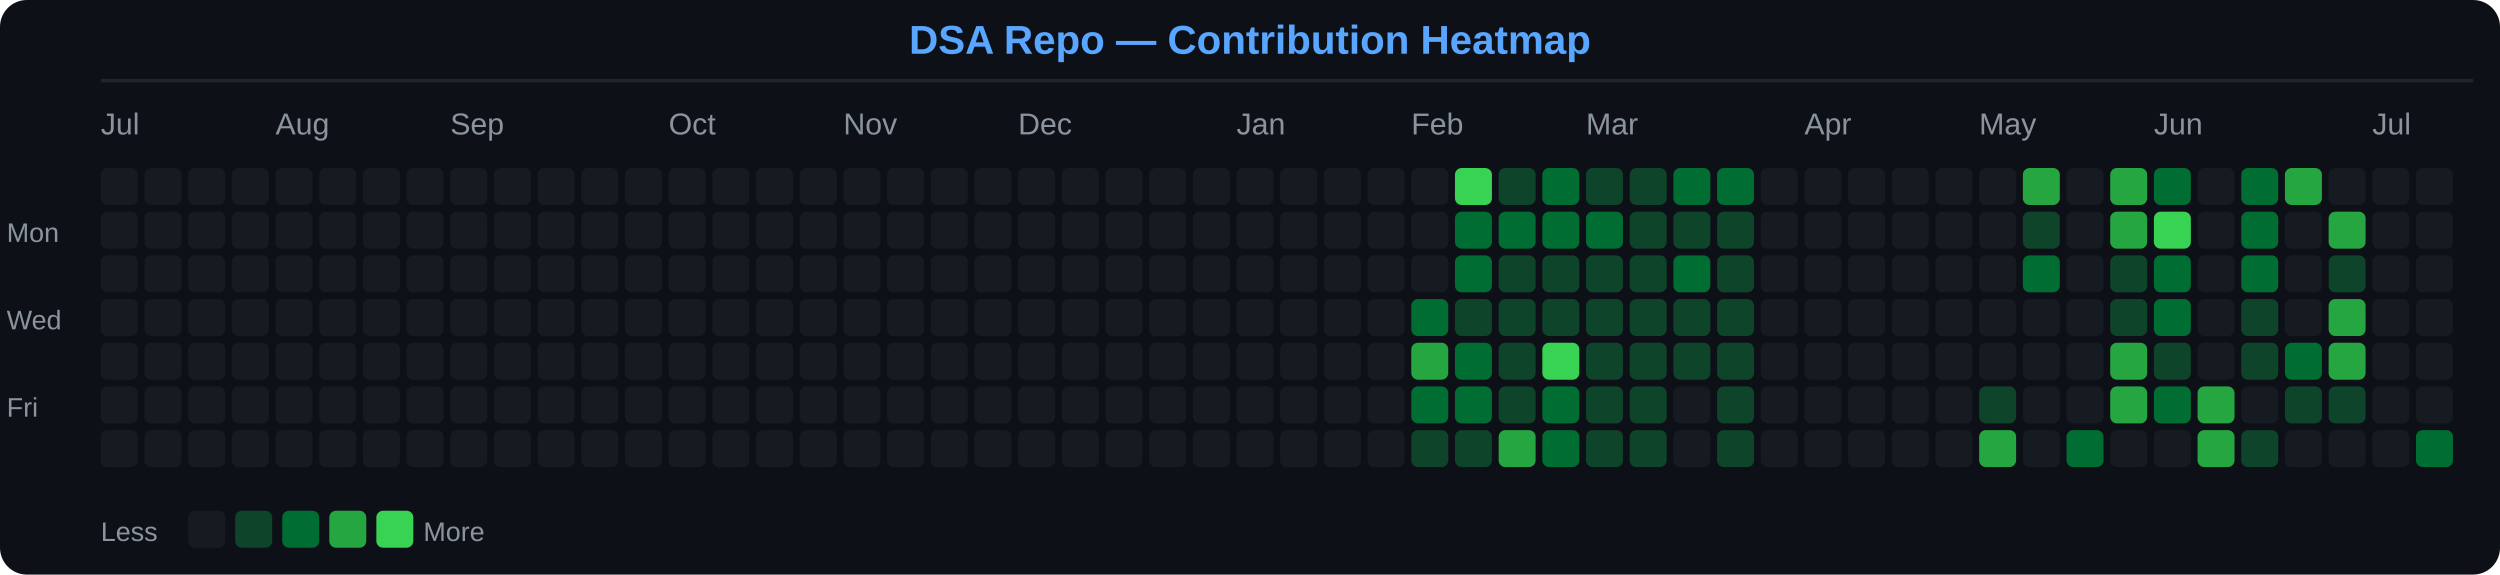
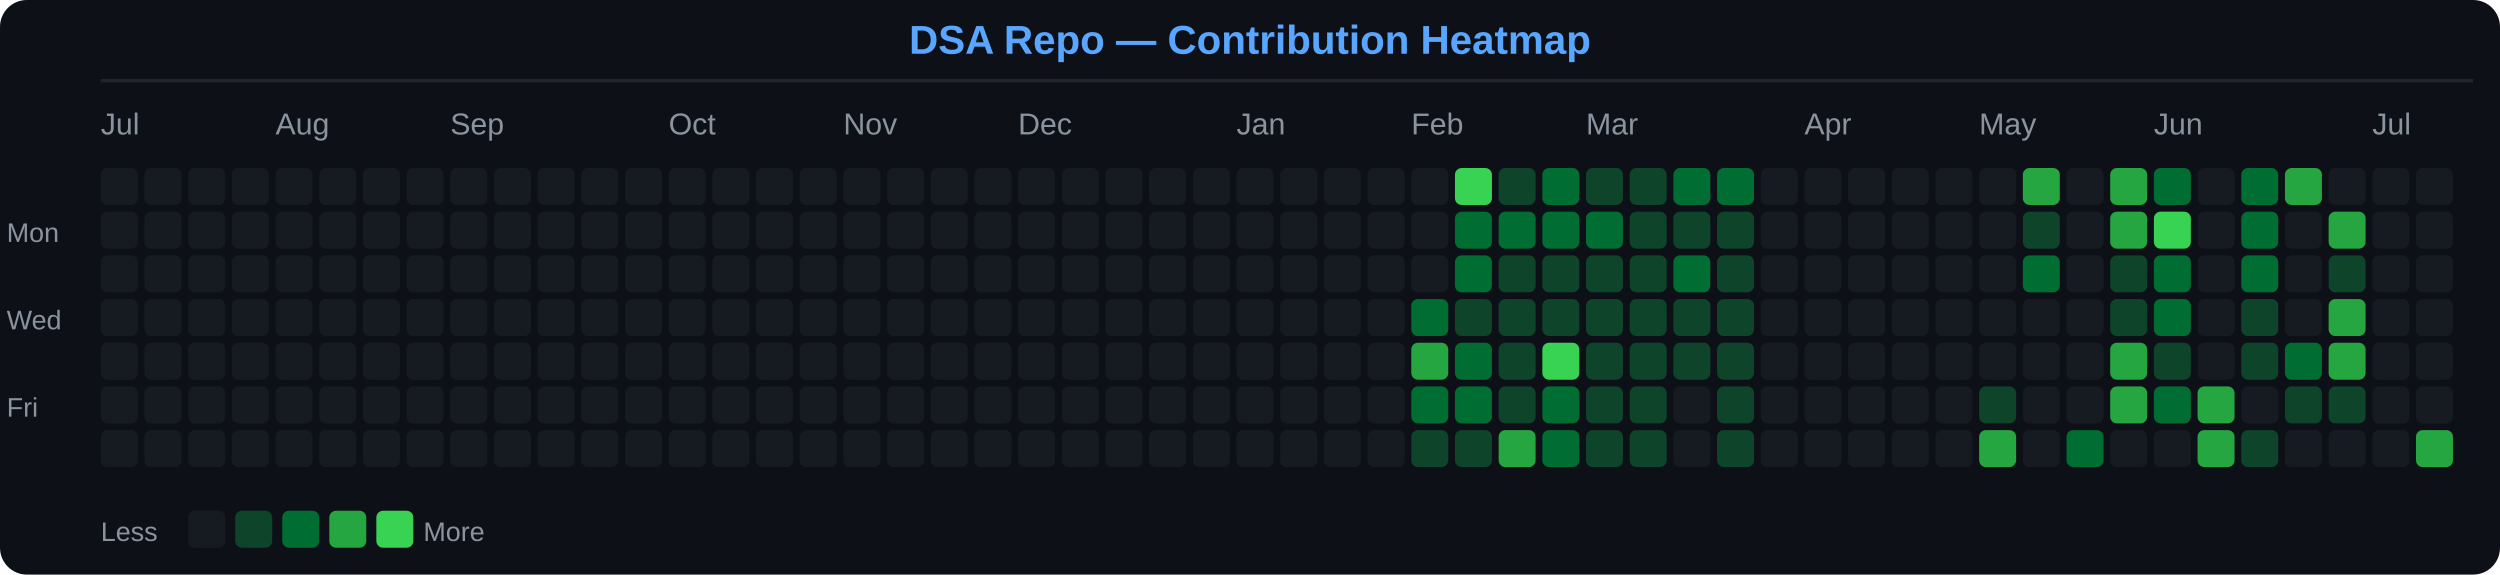
<svg xmlns="http://www.w3.org/2000/svg" width="744" height="171" viewBox="0 0 744 171">
  <rect width="744" height="171" fill="#0d1117" rx="8" />
  <text x="372" y="16" fill="#58a6ff" font-family="Arial,sans-serif" font-size="12" text-anchor="middle" font-weight="bold">DSA Repo — Contribution Heatmap</text>
  <line x1="30" y1="24" x2="736" y2="24" stroke="#21262d" stroke-width="1" />
  <text x="2" y="72" fill="#8b949e" font-family="Arial,sans-serif" font-size="8">Mon</text>
  <text x="2" y="98" fill="#8b949e" font-family="Arial,sans-serif" font-size="8">Wed</text>
  <text x="2" y="124" fill="#8b949e" font-family="Arial,sans-serif" font-size="8">Fri</text>
  <text x="30" y="40" fill="#8b949e" font-family="Arial,sans-serif" font-size="9">Jul</text>
  <rect x="30" y="50" width="11" height="11" rx="2" fill="#161b22" />
  <rect x="30" y="63" width="11" height="11" rx="2" fill="#161b22" />
  <rect x="30" y="76" width="11" height="11" rx="2" fill="#161b22" />
  <rect x="30" y="89" width="11" height="11" rx="2" fill="#161b22" />
  <rect x="30" y="102" width="11" height="11" rx="2" fill="#161b22" />
  <rect x="30" y="115" width="11" height="11" rx="2" fill="#161b22" />
  <rect x="30" y="128" width="11" height="11" rx="2" fill="#161b22" />
  <rect x="43" y="50" width="11" height="11" rx="2" fill="#161b22" />
  <rect x="43" y="63" width="11" height="11" rx="2" fill="#161b22" />
  <rect x="43" y="76" width="11" height="11" rx="2" fill="#161b22" />
  <rect x="43" y="89" width="11" height="11" rx="2" fill="#161b22" />
  <rect x="43" y="102" width="11" height="11" rx="2" fill="#161b22" />
  <rect x="43" y="115" width="11" height="11" rx="2" fill="#161b22" />
  <rect x="43" y="128" width="11" height="11" rx="2" fill="#161b22" />
  <rect x="56" y="50" width="11" height="11" rx="2" fill="#161b22" />
  <rect x="56" y="63" width="11" height="11" rx="2" fill="#161b22" />
  <rect x="56" y="76" width="11" height="11" rx="2" fill="#161b22" />
  <rect x="56" y="89" width="11" height="11" rx="2" fill="#161b22" />
  <rect x="56" y="102" width="11" height="11" rx="2" fill="#161b22" />
  <rect x="56" y="115" width="11" height="11" rx="2" fill="#161b22" />
  <rect x="56" y="128" width="11" height="11" rx="2" fill="#161b22" />
  <rect x="69" y="50" width="11" height="11" rx="2" fill="#161b22" />
  <rect x="69" y="63" width="11" height="11" rx="2" fill="#161b22" />
  <rect x="69" y="76" width="11" height="11" rx="2" fill="#161b22" />
  <rect x="69" y="89" width="11" height="11" rx="2" fill="#161b22" />
  <rect x="69" y="102" width="11" height="11" rx="2" fill="#161b22" />
  <rect x="69" y="115" width="11" height="11" rx="2" fill="#161b22" />
  <rect x="69" y="128" width="11" height="11" rx="2" fill="#161b22" />
  <text x="82" y="40" fill="#8b949e" font-family="Arial,sans-serif" font-size="9">Aug</text>
  <rect x="82" y="50" width="11" height="11" rx="2" fill="#161b22" />
  <rect x="82" y="63" width="11" height="11" rx="2" fill="#161b22" />
  <rect x="82" y="76" width="11" height="11" rx="2" fill="#161b22" />
  <rect x="82" y="89" width="11" height="11" rx="2" fill="#161b22" />
  <rect x="82" y="102" width="11" height="11" rx="2" fill="#161b22" />
  <rect x="82" y="115" width="11" height="11" rx="2" fill="#161b22" />
  <rect x="82" y="128" width="11" height="11" rx="2" fill="#161b22" />
  <rect x="95" y="50" width="11" height="11" rx="2" fill="#161b22" />
  <rect x="95" y="63" width="11" height="11" rx="2" fill="#161b22" />
  <rect x="95" y="76" width="11" height="11" rx="2" fill="#161b22" />
  <rect x="95" y="89" width="11" height="11" rx="2" fill="#161b22" />
  <rect x="95" y="102" width="11" height="11" rx="2" fill="#161b22" />
  <rect x="95" y="115" width="11" height="11" rx="2" fill="#161b22" />
  <rect x="95" y="128" width="11" height="11" rx="2" fill="#161b22" />
  <rect x="108" y="50" width="11" height="11" rx="2" fill="#161b22" />
  <rect x="108" y="63" width="11" height="11" rx="2" fill="#161b22" />
  <rect x="108" y="76" width="11" height="11" rx="2" fill="#161b22" />
  <rect x="108" y="89" width="11" height="11" rx="2" fill="#161b22" />
  <rect x="108" y="102" width="11" height="11" rx="2" fill="#161b22" />
  <rect x="108" y="115" width="11" height="11" rx="2" fill="#161b22" />
  <rect x="108" y="128" width="11" height="11" rx="2" fill="#161b22" />
  <rect x="121" y="50" width="11" height="11" rx="2" fill="#161b22" />
  <rect x="121" y="63" width="11" height="11" rx="2" fill="#161b22" />
  <rect x="121" y="76" width="11" height="11" rx="2" fill="#161b22" />
  <rect x="121" y="89" width="11" height="11" rx="2" fill="#161b22" />
  <rect x="121" y="102" width="11" height="11" rx="2" fill="#161b22" />
  <rect x="121" y="115" width="11" height="11" rx="2" fill="#161b22" />
  <rect x="121" y="128" width="11" height="11" rx="2" fill="#161b22" />
  <text x="134" y="40" fill="#8b949e" font-family="Arial,sans-serif" font-size="9">Sep</text>
  <rect x="134" y="50" width="11" height="11" rx="2" fill="#161b22" />
  <rect x="134" y="63" width="11" height="11" rx="2" fill="#161b22" />
  <rect x="134" y="76" width="11" height="11" rx="2" fill="#161b22" />
  <rect x="134" y="89" width="11" height="11" rx="2" fill="#161b22" />
  <rect x="134" y="102" width="11" height="11" rx="2" fill="#161b22" />
  <rect x="134" y="115" width="11" height="11" rx="2" fill="#161b22" />
  <rect x="134" y="128" width="11" height="11" rx="2" fill="#161b22" />
  <rect x="147" y="50" width="11" height="11" rx="2" fill="#161b22" />
  <rect x="147" y="63" width="11" height="11" rx="2" fill="#161b22" />
  <rect x="147" y="76" width="11" height="11" rx="2" fill="#161b22" />
  <rect x="147" y="89" width="11" height="11" rx="2" fill="#161b22" />
  <rect x="147" y="102" width="11" height="11" rx="2" fill="#161b22" />
  <rect x="147" y="115" width="11" height="11" rx="2" fill="#161b22" />
  <rect x="147" y="128" width="11" height="11" rx="2" fill="#161b22" />
  <rect x="160" y="50" width="11" height="11" rx="2" fill="#161b22" />
  <rect x="160" y="63" width="11" height="11" rx="2" fill="#161b22" />
  <rect x="160" y="76" width="11" height="11" rx="2" fill="#161b22" />
  <rect x="160" y="89" width="11" height="11" rx="2" fill="#161b22" />
  <rect x="160" y="102" width="11" height="11" rx="2" fill="#161b22" />
  <rect x="160" y="115" width="11" height="11" rx="2" fill="#161b22" />
  <rect x="160" y="128" width="11" height="11" rx="2" fill="#161b22" />
  <rect x="173" y="50" width="11" height="11" rx="2" fill="#161b22" />
  <rect x="173" y="63" width="11" height="11" rx="2" fill="#161b22" />
  <rect x="173" y="76" width="11" height="11" rx="2" fill="#161b22" />
  <rect x="173" y="89" width="11" height="11" rx="2" fill="#161b22" />
  <rect x="173" y="102" width="11" height="11" rx="2" fill="#161b22" />
  <rect x="173" y="115" width="11" height="11" rx="2" fill="#161b22" />
  <rect x="173" y="128" width="11" height="11" rx="2" fill="#161b22" />
  <rect x="186" y="50" width="11" height="11" rx="2" fill="#161b22" />
  <rect x="186" y="63" width="11" height="11" rx="2" fill="#161b22" />
  <rect x="186" y="76" width="11" height="11" rx="2" fill="#161b22" />
  <rect x="186" y="89" width="11" height="11" rx="2" fill="#161b22" />
  <rect x="186" y="102" width="11" height="11" rx="2" fill="#161b22" />
  <rect x="186" y="115" width="11" height="11" rx="2" fill="#161b22" />
  <rect x="186" y="128" width="11" height="11" rx="2" fill="#161b22" />
  <text x="199" y="40" fill="#8b949e" font-family="Arial,sans-serif" font-size="9">Oct</text>
  <rect x="199" y="50" width="11" height="11" rx="2" fill="#161b22" />
  <rect x="199" y="63" width="11" height="11" rx="2" fill="#161b22" />
  <rect x="199" y="76" width="11" height="11" rx="2" fill="#161b22" />
  <rect x="199" y="89" width="11" height="11" rx="2" fill="#161b22" />
  <rect x="199" y="102" width="11" height="11" rx="2" fill="#161b22" />
  <rect x="199" y="115" width="11" height="11" rx="2" fill="#161b22" />
  <rect x="199" y="128" width="11" height="11" rx="2" fill="#161b22" />
  <rect x="212" y="50" width="11" height="11" rx="2" fill="#161b22" />
  <rect x="212" y="63" width="11" height="11" rx="2" fill="#161b22" />
  <rect x="212" y="76" width="11" height="11" rx="2" fill="#161b22" />
  <rect x="212" y="89" width="11" height="11" rx="2" fill="#161b22" />
  <rect x="212" y="102" width="11" height="11" rx="2" fill="#161b22" />
  <rect x="212" y="115" width="11" height="11" rx="2" fill="#161b22" />
  <rect x="212" y="128" width="11" height="11" rx="2" fill="#161b22" />
  <rect x="225" y="50" width="11" height="11" rx="2" fill="#161b22" />
  <rect x="225" y="63" width="11" height="11" rx="2" fill="#161b22" />
  <rect x="225" y="76" width="11" height="11" rx="2" fill="#161b22" />
  <rect x="225" y="89" width="11" height="11" rx="2" fill="#161b22" />
  <rect x="225" y="102" width="11" height="11" rx="2" fill="#161b22" />
  <rect x="225" y="115" width="11" height="11" rx="2" fill="#161b22" />
  <rect x="225" y="128" width="11" height="11" rx="2" fill="#161b22" />
  <rect x="238" y="50" width="11" height="11" rx="2" fill="#161b22" />
  <rect x="238" y="63" width="11" height="11" rx="2" fill="#161b22" />
  <rect x="238" y="76" width="11" height="11" rx="2" fill="#161b22" />
  <rect x="238" y="89" width="11" height="11" rx="2" fill="#161b22" />
  <rect x="238" y="102" width="11" height="11" rx="2" fill="#161b22" />
  <rect x="238" y="115" width="11" height="11" rx="2" fill="#161b22" />
  <rect x="238" y="128" width="11" height="11" rx="2" fill="#161b22" />
  <text x="251" y="40" fill="#8b949e" font-family="Arial,sans-serif" font-size="9">Nov</text>
  <rect x="251" y="50" width="11" height="11" rx="2" fill="#161b22" />
  <rect x="251" y="63" width="11" height="11" rx="2" fill="#161b22" />
  <rect x="251" y="76" width="11" height="11" rx="2" fill="#161b22" />
  <rect x="251" y="89" width="11" height="11" rx="2" fill="#161b22" />
  <rect x="251" y="102" width="11" height="11" rx="2" fill="#161b22" />
  <rect x="251" y="115" width="11" height="11" rx="2" fill="#161b22" />
  <rect x="251" y="128" width="11" height="11" rx="2" fill="#161b22" />
  <rect x="264" y="50" width="11" height="11" rx="2" fill="#161b22" />
  <rect x="264" y="63" width="11" height="11" rx="2" fill="#161b22" />
  <rect x="264" y="76" width="11" height="11" rx="2" fill="#161b22" />
  <rect x="264" y="89" width="11" height="11" rx="2" fill="#161b22" />
  <rect x="264" y="102" width="11" height="11" rx="2" fill="#161b22" />
  <rect x="264" y="115" width="11" height="11" rx="2" fill="#161b22" />
  <rect x="264" y="128" width="11" height="11" rx="2" fill="#161b22" />
  <rect x="277" y="50" width="11" height="11" rx="2" fill="#161b22" />
  <rect x="277" y="63" width="11" height="11" rx="2" fill="#161b22" />
  <rect x="277" y="76" width="11" height="11" rx="2" fill="#161b22" />
  <rect x="277" y="89" width="11" height="11" rx="2" fill="#161b22" />
  <rect x="277" y="102" width="11" height="11" rx="2" fill="#161b22" />
  <rect x="277" y="115" width="11" height="11" rx="2" fill="#161b22" />
  <rect x="277" y="128" width="11" height="11" rx="2" fill="#161b22" />
  <rect x="290" y="50" width="11" height="11" rx="2" fill="#161b22" />
  <rect x="290" y="63" width="11" height="11" rx="2" fill="#161b22" />
  <rect x="290" y="76" width="11" height="11" rx="2" fill="#161b22" />
  <rect x="290" y="89" width="11" height="11" rx="2" fill="#161b22" />
  <rect x="290" y="102" width="11" height="11" rx="2" fill="#161b22" />
  <rect x="290" y="115" width="11" height="11" rx="2" fill="#161b22" />
  <rect x="290" y="128" width="11" height="11" rx="2" fill="#161b22" />
  <text x="303" y="40" fill="#8b949e" font-family="Arial,sans-serif" font-size="9">Dec</text>
  <rect x="303" y="50" width="11" height="11" rx="2" fill="#161b22" />
  <rect x="303" y="63" width="11" height="11" rx="2" fill="#161b22" />
  <rect x="303" y="76" width="11" height="11" rx="2" fill="#161b22" />
  <rect x="303" y="89" width="11" height="11" rx="2" fill="#161b22" />
  <rect x="303" y="102" width="11" height="11" rx="2" fill="#161b22" />
  <rect x="303" y="115" width="11" height="11" rx="2" fill="#161b22" />
  <rect x="303" y="128" width="11" height="11" rx="2" fill="#161b22" />
  <rect x="316" y="50" width="11" height="11" rx="2" fill="#161b22" />
  <rect x="316" y="63" width="11" height="11" rx="2" fill="#161b22" />
  <rect x="316" y="76" width="11" height="11" rx="2" fill="#161b22" />
  <rect x="316" y="89" width="11" height="11" rx="2" fill="#161b22" />
  <rect x="316" y="102" width="11" height="11" rx="2" fill="#161b22" />
  <rect x="316" y="115" width="11" height="11" rx="2" fill="#161b22" />
  <rect x="316" y="128" width="11" height="11" rx="2" fill="#161b22" />
  <rect x="329" y="50" width="11" height="11" rx="2" fill="#161b22" />
  <rect x="329" y="63" width="11" height="11" rx="2" fill="#161b22" />
  <rect x="329" y="76" width="11" height="11" rx="2" fill="#161b22" />
  <rect x="329" y="89" width="11" height="11" rx="2" fill="#161b22" />
  <rect x="329" y="102" width="11" height="11" rx="2" fill="#161b22" />
  <rect x="329" y="115" width="11" height="11" rx="2" fill="#161b22" />
  <rect x="329" y="128" width="11" height="11" rx="2" fill="#161b22" />
  <rect x="342" y="50" width="11" height="11" rx="2" fill="#161b22" />
  <rect x="342" y="63" width="11" height="11" rx="2" fill="#161b22" />
  <rect x="342" y="76" width="11" height="11" rx="2" fill="#161b22" />
  <rect x="342" y="89" width="11" height="11" rx="2" fill="#161b22" />
  <rect x="342" y="102" width="11" height="11" rx="2" fill="#161b22" />
  <rect x="342" y="115" width="11" height="11" rx="2" fill="#161b22" />
  <rect x="342" y="128" width="11" height="11" rx="2" fill="#161b22" />
  <rect x="355" y="50" width="11" height="11" rx="2" fill="#161b22" />
  <rect x="355" y="63" width="11" height="11" rx="2" fill="#161b22" />
  <rect x="355" y="76" width="11" height="11" rx="2" fill="#161b22" />
  <rect x="355" y="89" width="11" height="11" rx="2" fill="#161b22" />
  <rect x="355" y="102" width="11" height="11" rx="2" fill="#161b22" />
  <rect x="355" y="115" width="11" height="11" rx="2" fill="#161b22" />
  <rect x="355" y="128" width="11" height="11" rx="2" fill="#161b22" />
  <text x="368" y="40" fill="#8b949e" font-family="Arial,sans-serif" font-size="9">Jan</text>
  <rect x="368" y="50" width="11" height="11" rx="2" fill="#161b22" />
  <rect x="368" y="63" width="11" height="11" rx="2" fill="#161b22" />
  <rect x="368" y="76" width="11" height="11" rx="2" fill="#161b22" />
  <rect x="368" y="89" width="11" height="11" rx="2" fill="#161b22" />
  <rect x="368" y="102" width="11" height="11" rx="2" fill="#161b22" />
  <rect x="368" y="115" width="11" height="11" rx="2" fill="#161b22" />
  <rect x="368" y="128" width="11" height="11" rx="2" fill="#161b22" />
  <rect x="381" y="50" width="11" height="11" rx="2" fill="#161b22" />
  <rect x="381" y="63" width="11" height="11" rx="2" fill="#161b22" />
  <rect x="381" y="76" width="11" height="11" rx="2" fill="#161b22" />
  <rect x="381" y="89" width="11" height="11" rx="2" fill="#161b22" />
  <rect x="381" y="102" width="11" height="11" rx="2" fill="#161b22" />
  <rect x="381" y="115" width="11" height="11" rx="2" fill="#161b22" />
  <rect x="381" y="128" width="11" height="11" rx="2" fill="#161b22" />
  <rect x="394" y="50" width="11" height="11" rx="2" fill="#161b22" />
  <rect x="394" y="63" width="11" height="11" rx="2" fill="#161b22" />
  <rect x="394" y="76" width="11" height="11" rx="2" fill="#161b22" />
  <rect x="394" y="89" width="11" height="11" rx="2" fill="#161b22" />
  <rect x="394" y="102" width="11" height="11" rx="2" fill="#161b22" />
  <rect x="394" y="115" width="11" height="11" rx="2" fill="#161b22" />
  <rect x="394" y="128" width="11" height="11" rx="2" fill="#161b22" />
  <rect x="407" y="50" width="11" height="11" rx="2" fill="#161b22" />
  <rect x="407" y="63" width="11" height="11" rx="2" fill="#161b22" />
  <rect x="407" y="76" width="11" height="11" rx="2" fill="#161b22" />
  <rect x="407" y="89" width="11" height="11" rx="2" fill="#161b22" />
  <rect x="407" y="102" width="11" height="11" rx="2" fill="#161b22" />
  <rect x="407" y="115" width="11" height="11" rx="2" fill="#161b22" />
  <rect x="407" y="128" width="11" height="11" rx="2" fill="#161b22" />
  <text x="420" y="40" fill="#8b949e" font-family="Arial,sans-serif" font-size="9">Feb</text>
  <rect x="420" y="50" width="11" height="11" rx="2" fill="#161b22" />
  <rect x="420" y="63" width="11" height="11" rx="2" fill="#161b22" />
  <rect x="420" y="76" width="11" height="11" rx="2" fill="#161b22" />
  <rect x="420" y="89" width="11" height="11" rx="2" fill="#006d32" />
  <rect x="420" y="102" width="11" height="11" rx="2" fill="#26a641" />
  <rect x="420" y="115" width="11" height="11" rx="2" fill="#006d32" />
  <rect x="420" y="128" width="11" height="11" rx="2" fill="#0e4429" />
  <rect x="433" y="50" width="11" height="11" rx="2" fill="#39d353" />
  <rect x="433" y="63" width="11" height="11" rx="2" fill="#006d32" />
  <rect x="433" y="76" width="11" height="11" rx="2" fill="#006d32" />
  <rect x="433" y="89" width="11" height="11" rx="2" fill="#0e4429" />
  <rect x="433" y="102" width="11" height="11" rx="2" fill="#006d32" />
  <rect x="433" y="115" width="11" height="11" rx="2" fill="#006d32" />
  <rect x="433" y="128" width="11" height="11" rx="2" fill="#0e4429" />
  <rect x="446" y="50" width="11" height="11" rx="2" fill="#0e4429" />
  <rect x="446" y="63" width="11" height="11" rx="2" fill="#006d32" />
  <rect x="446" y="76" width="11" height="11" rx="2" fill="#0e4429" />
  <rect x="446" y="89" width="11" height="11" rx="2" fill="#0e4429" />
  <rect x="446" y="102" width="11" height="11" rx="2" fill="#0e4429" />
  <rect x="446" y="115" width="11" height="11" rx="2" fill="#0e4429" />
  <rect x="446" y="128" width="11" height="11" rx="2" fill="#26a641" />
  <rect x="459" y="50" width="11" height="11" rx="2" fill="#006d32" />
  <rect x="459" y="63" width="11" height="11" rx="2" fill="#006d32" />
  <rect x="459" y="76" width="11" height="11" rx="2" fill="#0e4429" />
  <rect x="459" y="89" width="11" height="11" rx="2" fill="#0e4429" />
  <rect x="459" y="102" width="11" height="11" rx="2" fill="#39d353" />
  <rect x="459" y="115" width="11" height="11" rx="2" fill="#006d32" />
  <rect x="459" y="128" width="11" height="11" rx="2" fill="#006d32" />
  <text x="472" y="40" fill="#8b949e" font-family="Arial,sans-serif" font-size="9">Mar</text>
  <rect x="472" y="50" width="11" height="11" rx="2" fill="#0e4429" />
  <rect x="472" y="63" width="11" height="11" rx="2" fill="#006d32" />
  <rect x="472" y="76" width="11" height="11" rx="2" fill="#0e4429" />
  <rect x="472" y="89" width="11" height="11" rx="2" fill="#0e4429" />
  <rect x="472" y="102" width="11" height="11" rx="2" fill="#0e4429" />
  <rect x="472" y="115" width="11" height="11" rx="2" fill="#0e4429" />
  <rect x="472" y="128" width="11" height="11" rx="2" fill="#0e4429" />
  <rect x="485" y="50" width="11" height="11" rx="2" fill="#0e4429" />
  <rect x="485" y="63" width="11" height="11" rx="2" fill="#0e4429" />
  <rect x="485" y="76" width="11" height="11" rx="2" fill="#0e4429" />
  <rect x="485" y="89" width="11" height="11" rx="2" fill="#0e4429" />
  <rect x="485" y="102" width="11" height="11" rx="2" fill="#0e4429" />
  <rect x="485" y="115" width="11" height="11" rx="2" fill="#0e4429" />
  <rect x="485" y="128" width="11" height="11" rx="2" fill="#0e4429" />
  <rect x="498" y="50" width="11" height="11" rx="2" fill="#006d32" />
  <rect x="498" y="63" width="11" height="11" rx="2" fill="#0e4429" />
  <rect x="498" y="76" width="11" height="11" rx="2" fill="#006d32" />
  <rect x="498" y="89" width="11" height="11" rx="2" fill="#0e4429" />
  <rect x="498" y="102" width="11" height="11" rx="2" fill="#0e4429" />
  <rect x="498" y="115" width="11" height="11" rx="2" fill="#161b22" />
  <rect x="498" y="128" width="11" height="11" rx="2" fill="#161b22" />
  <rect x="511" y="50" width="11" height="11" rx="2" fill="#006d32" />
  <rect x="511" y="63" width="11" height="11" rx="2" fill="#0e4429" />
  <rect x="511" y="76" width="11" height="11" rx="2" fill="#0e4429" />
  <rect x="511" y="89" width="11" height="11" rx="2" fill="#0e4429" />
  <rect x="511" y="102" width="11" height="11" rx="2" fill="#0e4429" />
  <rect x="511" y="115" width="11" height="11" rx="2" fill="#0e4429" />
  <rect x="511" y="128" width="11" height="11" rx="2" fill="#0e4429" />
  <rect x="524" y="50" width="11" height="11" rx="2" fill="#161b22" />
  <rect x="524" y="63" width="11" height="11" rx="2" fill="#161b22" />
  <rect x="524" y="76" width="11" height="11" rx="2" fill="#161b22" />
  <rect x="524" y="89" width="11" height="11" rx="2" fill="#161b22" />
  <rect x="524" y="102" width="11" height="11" rx="2" fill="#161b22" />
  <rect x="524" y="115" width="11" height="11" rx="2" fill="#161b22" />
  <rect x="524" y="128" width="11" height="11" rx="2" fill="#161b22" />
  <text x="537" y="40" fill="#8b949e" font-family="Arial,sans-serif" font-size="9">Apr</text>
  <rect x="537" y="50" width="11" height="11" rx="2" fill="#161b22" />
  <rect x="537" y="63" width="11" height="11" rx="2" fill="#161b22" />
  <rect x="537" y="76" width="11" height="11" rx="2" fill="#161b22" />
  <rect x="537" y="89" width="11" height="11" rx="2" fill="#161b22" />
  <rect x="537" y="102" width="11" height="11" rx="2" fill="#161b22" />
  <rect x="537" y="115" width="11" height="11" rx="2" fill="#161b22" />
  <rect x="537" y="128" width="11" height="11" rx="2" fill="#161b22" />
  <rect x="550" y="50" width="11" height="11" rx="2" fill="#161b22" />
  <rect x="550" y="63" width="11" height="11" rx="2" fill="#161b22" />
  <rect x="550" y="76" width="11" height="11" rx="2" fill="#161b22" />
  <rect x="550" y="89" width="11" height="11" rx="2" fill="#161b22" />
  <rect x="550" y="102" width="11" height="11" rx="2" fill="#161b22" />
  <rect x="550" y="115" width="11" height="11" rx="2" fill="#161b22" />
  <rect x="550" y="128" width="11" height="11" rx="2" fill="#161b22" />
  <rect x="563" y="50" width="11" height="11" rx="2" fill="#161b22" />
  <rect x="563" y="63" width="11" height="11" rx="2" fill="#161b22" />
  <rect x="563" y="76" width="11" height="11" rx="2" fill="#161b22" />
  <rect x="563" y="89" width="11" height="11" rx="2" fill="#161b22" />
  <rect x="563" y="102" width="11" height="11" rx="2" fill="#161b22" />
  <rect x="563" y="115" width="11" height="11" rx="2" fill="#161b22" />
  <rect x="563" y="128" width="11" height="11" rx="2" fill="#161b22" />
  <rect x="576" y="50" width="11" height="11" rx="2" fill="#161b22" />
  <rect x="576" y="63" width="11" height="11" rx="2" fill="#161b22" />
  <rect x="576" y="76" width="11" height="11" rx="2" fill="#161b22" />
  <rect x="576" y="89" width="11" height="11" rx="2" fill="#161b22" />
  <rect x="576" y="102" width="11" height="11" rx="2" fill="#161b22" />
  <rect x="576" y="115" width="11" height="11" rx="2" fill="#161b22" />
  <rect x="576" y="128" width="11" height="11" rx="2" fill="#161b22" />
  <text x="589" y="40" fill="#8b949e" font-family="Arial,sans-serif" font-size="9">May</text>
  <rect x="589" y="50" width="11" height="11" rx="2" fill="#161b22" />
  <rect x="589" y="63" width="11" height="11" rx="2" fill="#161b22" />
  <rect x="589" y="76" width="11" height="11" rx="2" fill="#161b22" />
  <rect x="589" y="89" width="11" height="11" rx="2" fill="#161b22" />
  <rect x="589" y="102" width="11" height="11" rx="2" fill="#161b22" />
  <rect x="589" y="115" width="11" height="11" rx="2" fill="#0e4429" />
  <rect x="589" y="128" width="11" height="11" rx="2" fill="#26a641" />
  <rect x="602" y="50" width="11" height="11" rx="2" fill="#26a641" />
  <rect x="602" y="63" width="11" height="11" rx="2" fill="#0e4429" />
  <rect x="602" y="76" width="11" height="11" rx="2" fill="#006d32" />
  <rect x="602" y="89" width="11" height="11" rx="2" fill="#161b22" />
  <rect x="602" y="102" width="11" height="11" rx="2" fill="#161b22" />
  <rect x="602" y="115" width="11" height="11" rx="2" fill="#161b22" />
  <rect x="602" y="128" width="11" height="11" rx="2" fill="#161b22" />
  <rect x="615" y="50" width="11" height="11" rx="2" fill="#161b22" />
  <rect x="615" y="63" width="11" height="11" rx="2" fill="#161b22" />
  <rect x="615" y="76" width="11" height="11" rx="2" fill="#161b22" />
  <rect x="615" y="89" width="11" height="11" rx="2" fill="#161b22" />
  <rect x="615" y="102" width="11" height="11" rx="2" fill="#161b22" />
  <rect x="615" y="115" width="11" height="11" rx="2" fill="#161b22" />
  <rect x="615" y="128" width="11" height="11" rx="2" fill="#006d32" />
  <rect x="628" y="50" width="11" height="11" rx="2" fill="#26a641" />
  <rect x="628" y="63" width="11" height="11" rx="2" fill="#26a641" />
  <rect x="628" y="76" width="11" height="11" rx="2" fill="#0e4429" />
  <rect x="628" y="89" width="11" height="11" rx="2" fill="#0e4429" />
  <rect x="628" y="102" width="11" height="11" rx="2" fill="#26a641" />
  <rect x="628" y="115" width="11" height="11" rx="2" fill="#26a641" />
  <rect x="628" y="128" width="11" height="11" rx="2" fill="#161b22" />
  <text x="641" y="40" fill="#8b949e" font-family="Arial,sans-serif" font-size="9">Jun</text>
  <rect x="641" y="50" width="11" height="11" rx="2" fill="#006d32" />
  <rect x="641" y="63" width="11" height="11" rx="2" fill="#39d353" />
  <rect x="641" y="76" width="11" height="11" rx="2" fill="#006d32" />
  <rect x="641" y="89" width="11" height="11" rx="2" fill="#006d32" />
  <rect x="641" y="102" width="11" height="11" rx="2" fill="#0e4429" />
  <rect x="641" y="115" width="11" height="11" rx="2" fill="#006d32" />
  <rect x="641" y="128" width="11" height="11" rx="2" fill="#161b22" />
  <rect x="654" y="50" width="11" height="11" rx="2" fill="#161b22" />
  <rect x="654" y="63" width="11" height="11" rx="2" fill="#161b22" />
  <rect x="654" y="76" width="11" height="11" rx="2" fill="#161b22" />
  <rect x="654" y="89" width="11" height="11" rx="2" fill="#161b22" />
  <rect x="654" y="102" width="11" height="11" rx="2" fill="#161b22" />
  <rect x="654" y="115" width="11" height="11" rx="2" fill="#26a641" />
  <rect x="654" y="128" width="11" height="11" rx="2" fill="#26a641" />
  <rect x="667" y="50" width="11" height="11" rx="2" fill="#006d32" />
  <rect x="667" y="63" width="11" height="11" rx="2" fill="#006d32" />
  <rect x="667" y="76" width="11" height="11" rx="2" fill="#006d32" />
  <rect x="667" y="89" width="11" height="11" rx="2" fill="#0e4429" />
  <rect x="667" y="102" width="11" height="11" rx="2" fill="#0e4429" />
  <rect x="667" y="115" width="11" height="11" rx="2" fill="#161b22" />
  <rect x="667" y="128" width="11" height="11" rx="2" fill="#0e4429" />
  <rect x="680" y="50" width="11" height="11" rx="2" fill="#26a641" />
  <rect x="680" y="63" width="11" height="11" rx="2" fill="#161b22" />
  <rect x="680" y="76" width="11" height="11" rx="2" fill="#161b22" />
  <rect x="680" y="89" width="11" height="11" rx="2" fill="#161b22" />
  <rect x="680" y="102" width="11" height="11" rx="2" fill="#006d32" />
  <rect x="680" y="115" width="11" height="11" rx="2" fill="#0e4429" />
  <rect x="680" y="128" width="11" height="11" rx="2" fill="#161b22" />
  <rect x="693" y="50" width="11" height="11" rx="2" fill="#161b22" />
  <rect x="693" y="63" width="11" height="11" rx="2" fill="#26a641" />
  <rect x="693" y="76" width="11" height="11" rx="2" fill="#0e4429" />
  <rect x="693" y="89" width="11" height="11" rx="2" fill="#26a641" />
  <rect x="693" y="102" width="11" height="11" rx="2" fill="#26a641" />
  <rect x="693" y="115" width="11" height="11" rx="2" fill="#0e4429" />
  <rect x="693" y="128" width="11" height="11" rx="2" fill="#161b22" />
  <text x="706" y="40" fill="#8b949e" font-family="Arial,sans-serif" font-size="9">Jul</text>
  <rect x="706" y="50" width="11" height="11" rx="2" fill="#161b22" />
  <rect x="706" y="63" width="11" height="11" rx="2" fill="#161b22" />
  <rect x="706" y="76" width="11" height="11" rx="2" fill="#161b22" />
  <rect x="706" y="89" width="11" height="11" rx="2" fill="#161b22" />
  <rect x="706" y="102" width="11" height="11" rx="2" fill="#161b22" />
  <rect x="706" y="115" width="11" height="11" rx="2" fill="#161b22" />
  <rect x="706" y="128" width="11" height="11" rx="2" fill="#161b22" />
  <rect x="719" y="50" width="11" height="11" rx="2" fill="#161b22" />
  <rect x="719" y="63" width="11" height="11" rx="2" fill="#161b22" />
  <rect x="719" y="76" width="11" height="11" rx="2" fill="#161b22" />
  <rect x="719" y="89" width="11" height="11" rx="2" fill="#161b22" />
  <rect x="719" y="102" width="11" height="11" rx="2" fill="#161b22" />
  <rect x="719" y="115" width="11" height="11" rx="2" fill="#161b22" />
-   <rect x="719" y="128" width="11" height="11" rx="2" fill="#006d32" />
+   <rect x="719" y="128" width="11" height="11" rx="2" fill="#26a641" />
  <text x="30" y="161" fill="#8b949e" font-family="Arial,sans-serif" font-size="8">Less</text>
  <rect x="56" y="152" width="11" height="11" rx="2" fill="#161b22" />
  <rect x="70" y="152" width="11" height="11" rx="2" fill="#0e4429" />
  <rect x="84" y="152" width="11" height="11" rx="2" fill="#006d32" />
  <rect x="98" y="152" width="11" height="11" rx="2" fill="#26a641" />
  <rect x="112" y="152" width="11" height="11" rx="2" fill="#39d353" />
  <text x="126" y="161" fill="#8b949e" font-family="Arial,sans-serif" font-size="8">More</text>
</svg>
